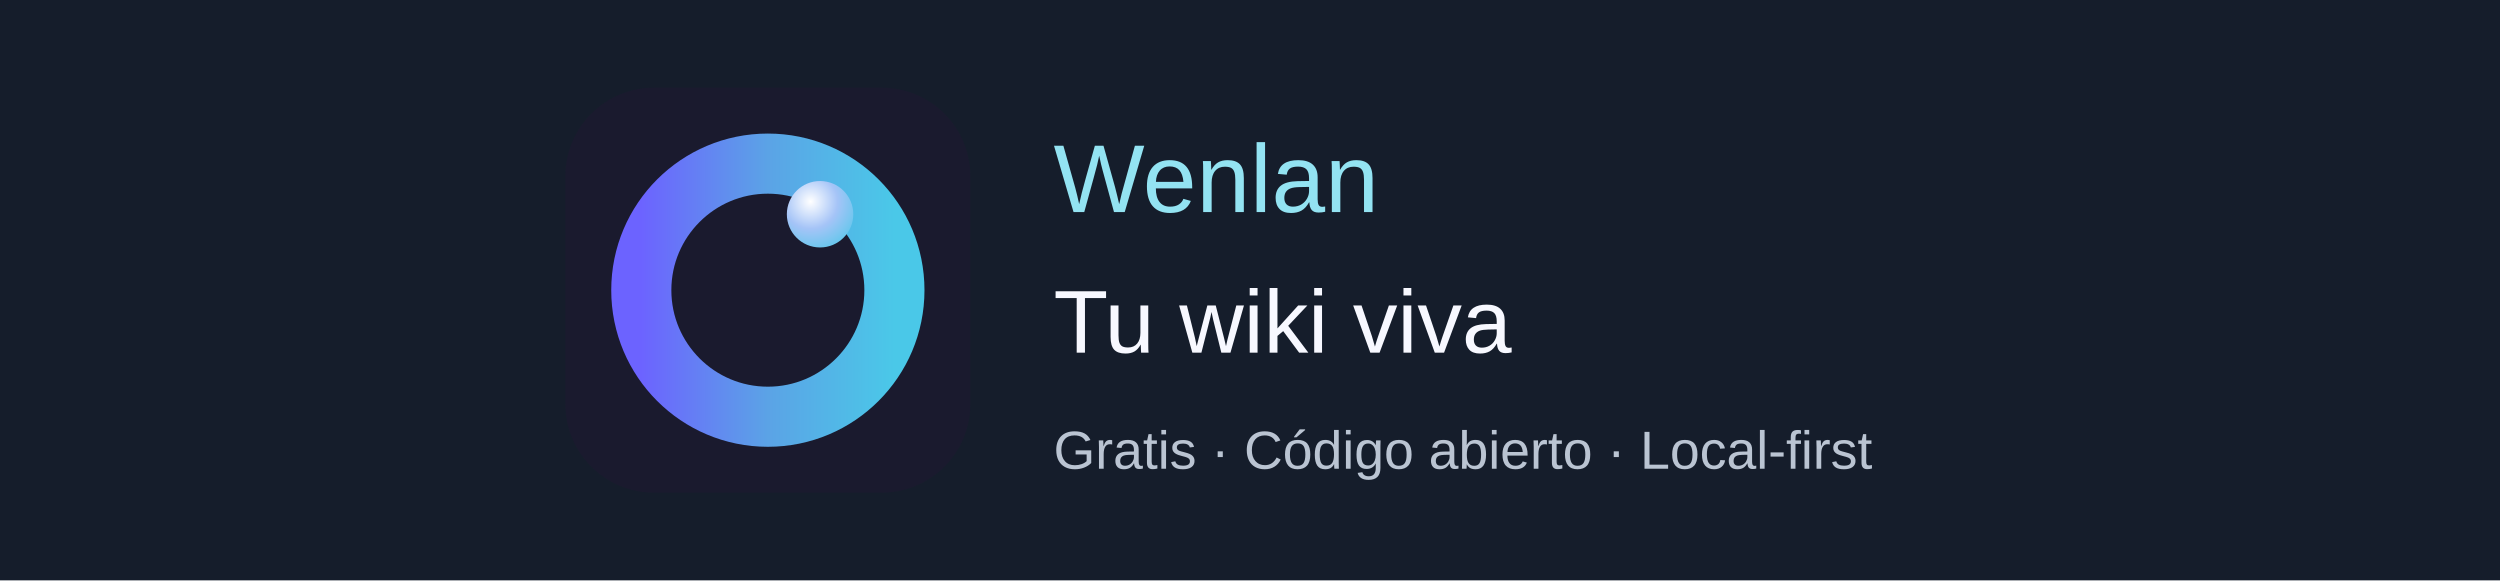
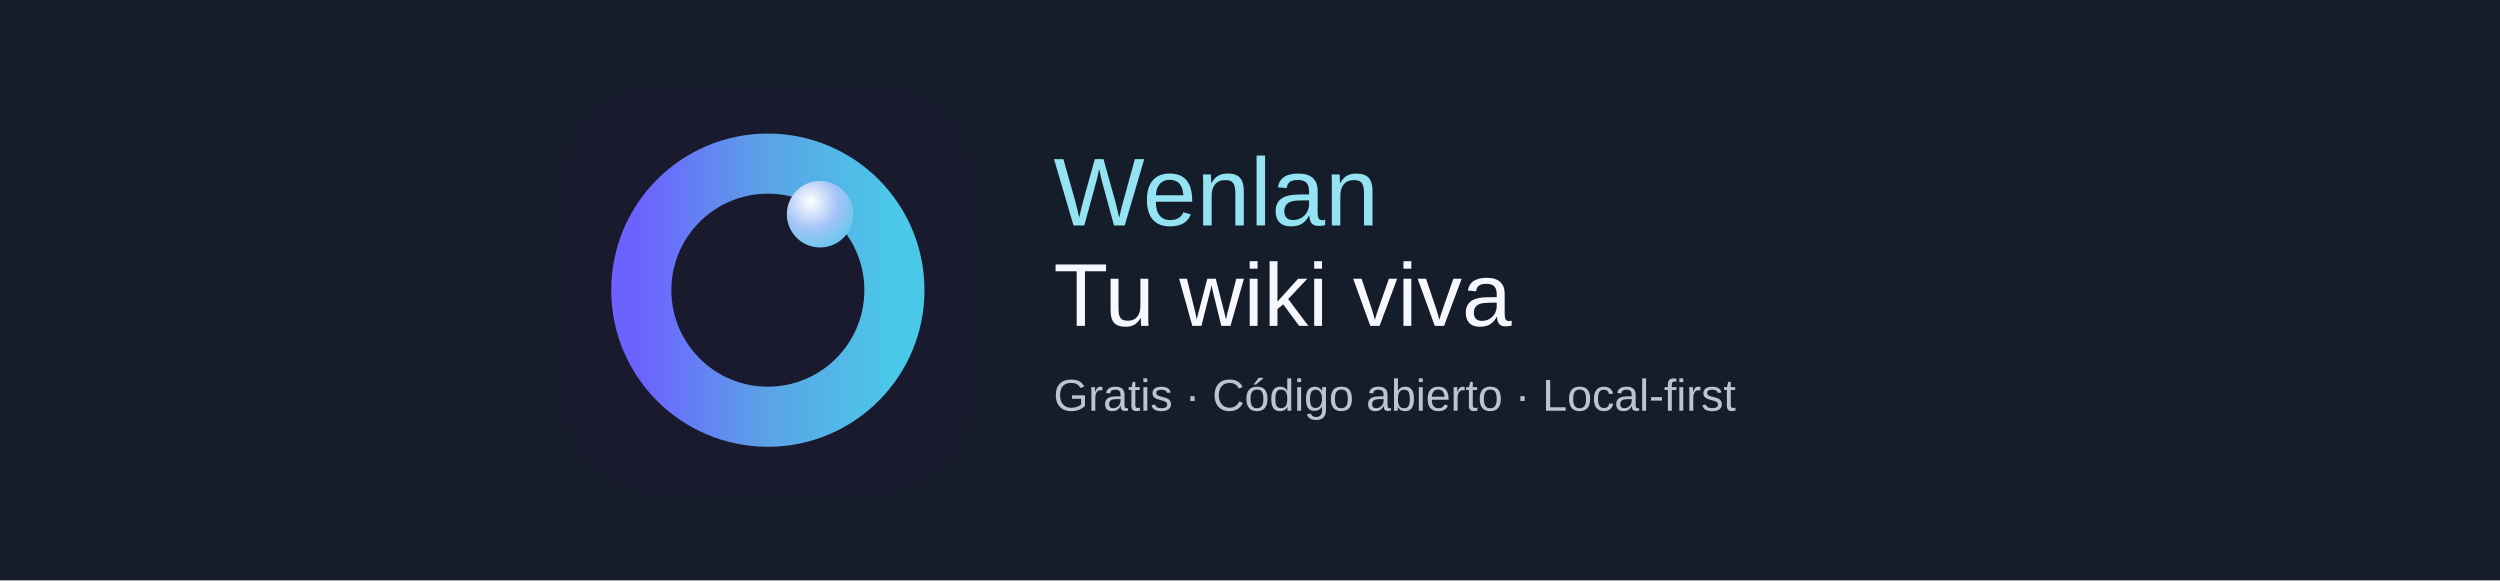
<svg xmlns="http://www.w3.org/2000/svg" width="1120" height="260" viewBox="0 0 1120 260" fill="none" role="img" aria-labelledby="title desc">
  <rect width="1120" height="260" fill="#151D2B" />
  <g transform="translate(172 -45)">
    <g transform="translate(81.28 84.28) scale(0.354375)">
      <rect width="512" height="512" rx="112" fill="#1A1A2E" />
      <circle cx="256" cy="256" r="160" fill="none" stroke="url(#banner-es-ES-desktop-ring)" stroke-width="76" />
      <circle cx="322" cy="160" r="42" fill="url(#banner-es-ES-desktop-orb)" />
    </g>
-     <text x="300" y="140" fill="#93E3F2" font-size="43.2" font-weight="500" text-anchor="start">
+     <text x="300" y="146" fill="#93E3F2" font-size="43.2" font-weight="500" text-anchor="start">
      <tspan font-family="-apple-system, BlinkMacSystemFont, &quot;SF Pro Display&quot;, &quot;Helvetica Neue&quot;, Arial, sans-serif">Wenlan</tspan>
    </text>
-     <text x="300" y="203" fill="#F7F8FF" font-family="-apple-system, BlinkMacSystemFont, &quot;SF Pro Display&quot;, &quot;Helvetica Neue&quot;, Arial, sans-serif" font-size="40" font-weight="500" text-anchor="start">Tu wiki viva</text>
-     <text x="300" y="255" fill="#BAC4D2" font-family="-apple-system, BlinkMacSystemFont, &quot;SF Pro Display&quot;, &quot;Helvetica Neue&quot;, Arial, sans-serif" font-size="24" font-weight="400" text-anchor="start">Gratis · Código abierto · Local-first</text>
+     <text x="300" y="191" fill="#F7F8FF" font-family="-apple-system, BlinkMacSystemFont, &quot;SF Pro Display&quot;, &quot;Helvetica Neue&quot;, Arial, sans-serif" font-size="40" font-weight="500" text-anchor="start">Tu wiki viva</text>
+     <text x="300" y="229" fill="#BAC4D2" font-family="-apple-system, BlinkMacSystemFont, &quot;SF Pro Display&quot;, &quot;Helvetica Neue&quot;, Arial, sans-serif" font-size="20" font-weight="400" text-anchor="start">Gratis · Código abierto · Local-first</text>
  </g>
  <defs>
    <linearGradient id="banner-es-ES-desktop-ring" x1="96" y1="256" x2="416" y2="256" gradientUnits="userSpaceOnUse">
      <stop stop-color="#6C63FF" />
      <stop offset="0.5" stop-color="#5BA3E6" />
      <stop offset="1" stop-color="#4AC8E8" />
    </linearGradient>
    <radialGradient id="banner-es-ES-desktop-orb" cx="0" cy="0" r="1" gradientUnits="userSpaceOnUse" gradientTransform="translate(310 144) rotate(52.125) scale(76.0263)">
      <stop stop-color="#FFFFFF" />
      <stop offset="0.45" stop-color="#A5C4F7" />
      <stop offset="1" stop-color="#4AC8E8" />
    </radialGradient>
  </defs>
</svg>
